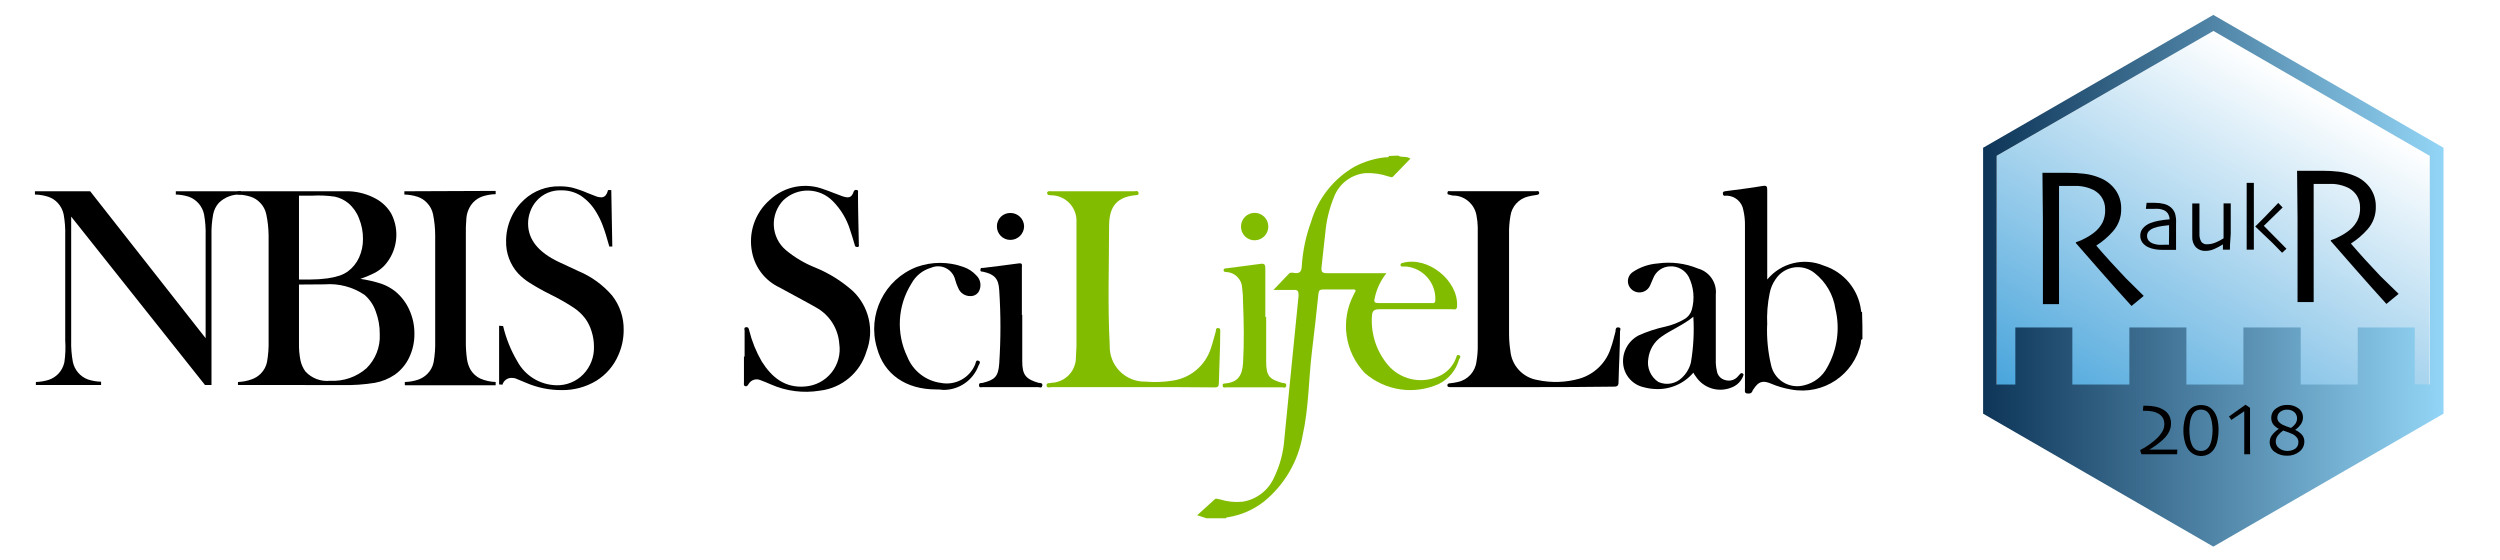
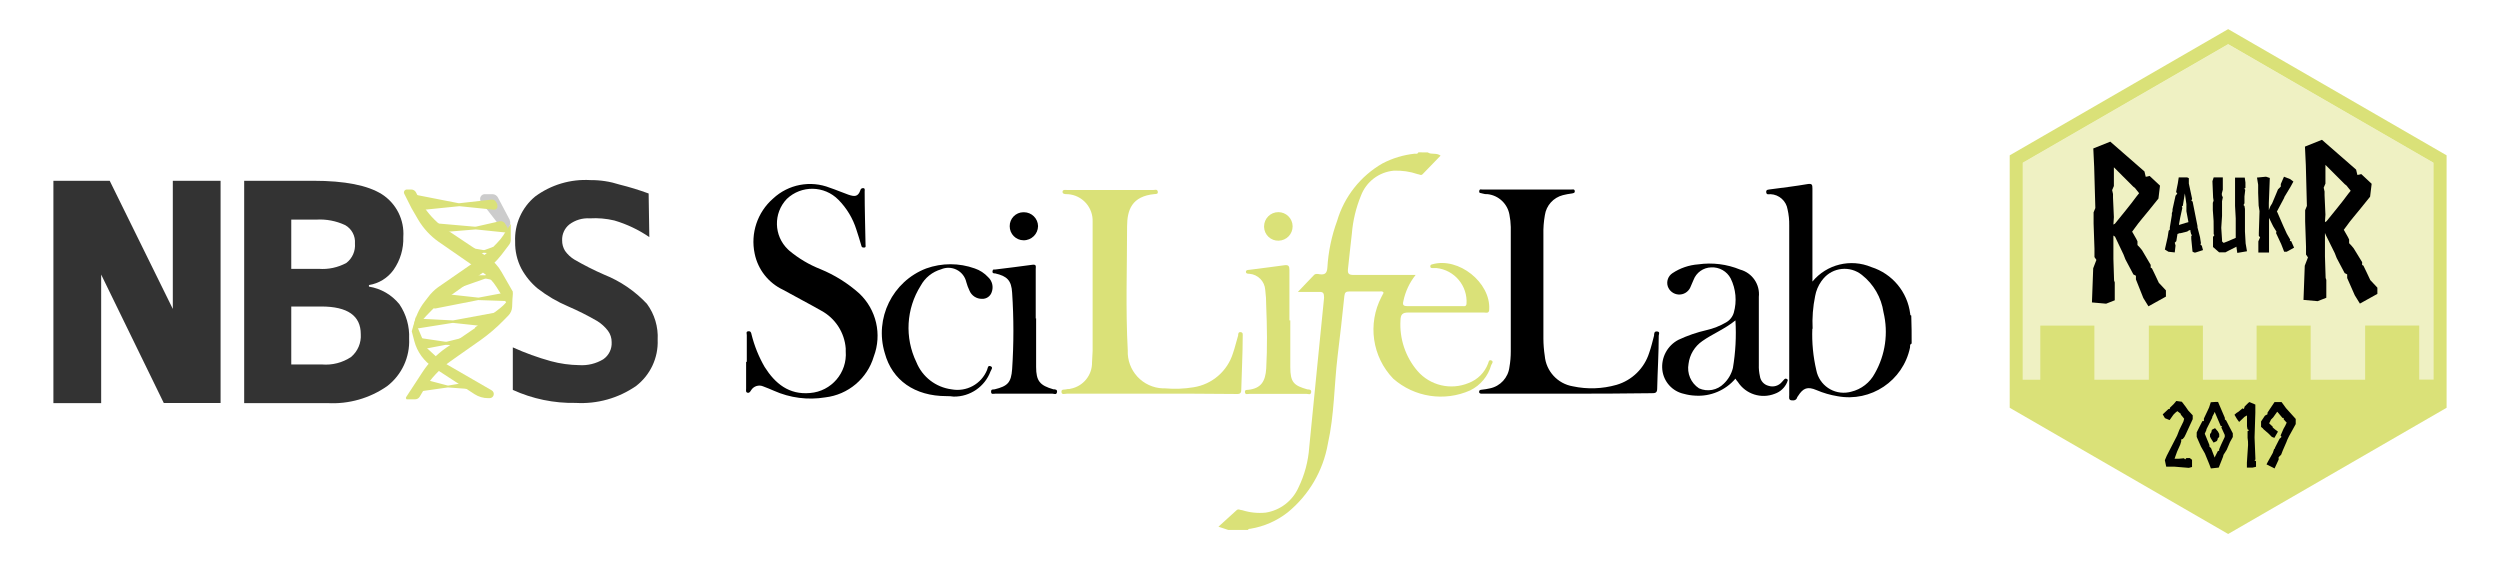
- <svg xmlns="http://www.w3.org/2000/svg" viewBox="0 0 268.33 60">
+ <svg xmlns="http://www.w3.org/2000/svg" viewBox="0 0 257.5 58.01">
  <defs>
-     <style>.cls-1{fill:#82bc00;}.cls-2{fill:url(#linear-gradient);}.cls-3{fill:url(#linear-gradient-2);}.cls-4{isolation:isolate;}</style>
-     <linearGradient id="linear-gradient" x1="22.7" y1="-681.36" x2="62.91" y2="-704.58" gradientTransform="matrix(0, -1, -1, 0, -455.42, 72.93)" gradientUnits="userSpaceOnUse">
-       <stop offset="0" stop-color="#41a1da" />
-       <stop offset="1" stop-color="#fff" />
-     </linearGradient>
-     <linearGradient id="linear-gradient-2" x1="212.85" y1="-1055.33" x2="262.27" y2="-1055.33" gradientTransform="matrix(1, 0, 0, -1, 0, -1025.2)" gradientUnits="userSpaceOnUse">
-       <stop offset="0" stop-color="#0d3558" />
-       <stop offset="1" stop-color="#93d5f6" />
-     </linearGradient>
+     <style>.cls-1{fill:#dae178;}.cls-2{fill:#eff1c3;}.cls-3{fill:#ccc;}.cls-4{fill:#333;}</style>
  </defs>
-   <g id="Layer_5" data-name="Layer 5">
-     <path class="cls-1" d="M150.06,16.7c.39.26.87,0,1.32.33l-1.85,1.91c-.17.18-.34,0-.5,0a6.78,6.78,0,0,0-2.47-.36,4,4,0,0,0-3.38,2.57,13.07,13.07,0,0,0-.94,3.93c-.15,1.18-.25,2.36-.39,3.54-.06.52,0,.71.62.7,1.86,0,3.73,0,5.6,0,.22,0,.43,0,.74,0A6.36,6.36,0,0,0,147.55,32c-.11.43,0,.53.43.53l5.66,0c.16,0,.36.07.41-.22a3.47,3.47,0,0,0-3.09-3.7h-.37c-.14,0-.26,0-.27-.16s.09-.2.22-.23c2.7-.76,6,1.88,5.85,4.64,0,.47-.33.33-.57.33-2.58,0-5.17,0-7.75,0-.64,0-.8.21-.82.79A7.36,7.36,0,0,0,149,39.21a4.63,4.63,0,0,0,5.27,1.24,3.42,3.42,0,0,0,2-2c.06-.15.07-.43.33-.33s.09.32,0,.47a4.15,4.15,0,0,1-2.17,2.62,7.43,7.43,0,0,1-7.93-1.16,7.29,7.29,0,0,1-1.21-8.42l.22-.42c-.1-.21-.26-.14-.39-.14-1,0-2.06,0-3.08,0-.36,0-.49.09-.53.46-.22,2.08-.44,4.16-.7,6.23-.36,3-.33,6-1,9a11.72,11.72,0,0,1-4.13,7.06,8.43,8.43,0,0,1-3.84,1.69c-.1,0-.21,0-.26.12H129.5l-1-.33,1.87-1.7c.18-.17.38,0,.58,0a6,6,0,0,0,2.42.25,4.45,4.45,0,0,0,3.37-2.58,11.22,11.22,0,0,0,1.11-4.14c.52-5.13,1-10.28,1.53-15.41,0-.5-.09-.63-.57-.6-.65,0-1.3,0-2.13,0,.63-.65,1.14-1.21,1.67-1.75.16-.16.39-.1.59-.07.54.07.74-.12.78-.69a16.83,16.83,0,0,1,1-4.8,10.14,10.14,0,0,1,4.68-5.93,9.26,9.26,0,0,1,3.32-1c.12,0,.3.06.37-.14Z" />
-     <path d="M199.9,36.39c-.21.07-.15.28-.17.42a6.43,6.43,0,0,1-7.46,5,9.32,9.32,0,0,1-2.17-.63c-.92-.39-1.37-.23-1.91.62,0,0-.06.06-.07.1-.09.33-.33.37-.62.33s-.21-.34-.21-.53q0-8.73,0-17.48a6.77,6.77,0,0,0-.17-1.65A1.86,1.86,0,0,0,185.36,21c-.16,0-.41.1-.44-.2s.23-.26.43-.3c1.28-.17,2.56-.32,3.83-.54.46-.07.5.06.5.46,0,3,0,5.94,0,8.92V30a5.24,5.24,0,0,1,6.07-1.49,5.79,5.79,0,0,1,4,4.81c0,.09,0,.16.11.18C199.9,34.51,199.9,35.45,199.9,36.39Zm-10.23-1.53a16.07,16.07,0,0,0,.41,4.27,2.87,2.87,0,0,0,3.58,2.22,3.74,3.74,0,0,0,2.45-1.9,8.63,8.63,0,0,0,.89-6.29,6,6,0,0,0-2.22-3.84,2.86,2.86,0,0,0-4.21.66,3.81,3.81,0,0,0-.63,1.51A13.43,13.43,0,0,0,189.68,34.87Z" />
-     <path d="M79.92,38.28V35.51c0-.14-.11-.36.15-.39s.3.15.34.34a12.92,12.92,0,0,0,1.35,3.34c1.08,1.71,2.51,2.88,4.68,2.68a4,4,0,0,0,3.64-4.59A4.84,4.84,0,0,0,87.59,33c-1.3-.74-2.62-1.42-3.93-2.15a5.28,5.28,0,0,1-2.93-3.73,5.9,5.9,0,0,1,1.9-5.67,5.57,5.57,0,0,1,5.85-1.11c.64.21,1.26.49,1.9.71s1,.23,1.24-.46a.26.26,0,0,1,.33-.2c.2,0,.14.23.14.36,0,1.82.06,3.64.09,5.46,0,.14.07.3-.17.3s-.23-.1-.28-.26c-.15-.53-.32-1.06-.49-1.58a7.58,7.58,0,0,0-1.85-3.08,3.79,3.79,0,0,0-5.32-.09,3.68,3.68,0,0,0,.26,5.33,11.69,11.69,0,0,0,3.2,1.9,14,14,0,0,1,4,2.5A6,6,0,0,1,93,37.72a5.93,5.93,0,0,1-5,4.21,9.27,9.27,0,0,1-5.28-.68c-.36-.15-.71-.31-1.08-.44a1,1,0,0,0-1.28.39c-.09.14-.17.3-.37.25s-.14-.27-.14-.42c0-.92,0-1.85,0-2.77Z" />
-     <path class="cls-1" d="M121.5,41.55h-8.31a2.57,2.57,0,0,1-.31,0c-.2,0-.53.15-.55-.18s.32-.21.5-.27.28,0,.43-.06a2.72,2.72,0,0,0,2.22-2.73c0-.38.06-.78.06-1.17l0-12.86c0-.15,0-.28,0-.43a2.74,2.74,0,0,0-2.67-2.89c-.18,0-.49,0-.48-.25s.32-.18.49-.18q4.43,0,8.86,0c.16,0,.41-.11.46.16s-.17.25-.33.26c-2.35.22-2.82,1.64-2.83,3.32,0,4.26-.16,8.53.07,12.79a3.75,3.75,0,0,0,3.83,3.9,11.79,11.79,0,0,0,2.94-.11,5.07,5.07,0,0,0,4.09-3.48c.21-.59.34-1.22.53-1.82,0-.14,0-.37.26-.34s.21.25.21.42c0,1.85-.11,3.69-.15,5.53,0,.46-.27.42-.57.42C127.27,41.54,124.38,41.55,121.5,41.55Z" />
-     <path d="M100.48,41.8c-3.25,0-5.59-1.62-6.35-4.44a7.13,7.13,0,0,1,4.27-8.71,7.41,7.41,0,0,1,5,0,3.31,3.31,0,0,1,1.38.9,1.42,1.42,0,0,1,.37,1.53,1,1,0,0,1-1,.7,1.37,1.37,0,0,1-1.3-.86,5.15,5.15,0,0,1-.32-.86,1.89,1.89,0,0,0-2.6-1.32,3.48,3.48,0,0,0-2.1,1.69,8.13,8.13,0,0,0-.44,7.88A4.53,4.53,0,0,0,101,41.1a3.29,3.29,0,0,0,3.67-2c.07-.16.06-.5.36-.38s.06.36,0,.52a4,4,0,0,1-3.8,2.61C101,41.81,100.73,41.8,100.48,41.8Z" />
-     <path class="cls-1" d="M135.9,34c0,1.6,0,3.2,0,4.8s.37,1.91,1.77,2.31c.16,0,.43,0,.38.3s-.3.16-.47.16q-3,0-5.91,0c-.15,0-.41.12-.44-.17s.21-.23.34-.25c1.33-.14,1.77-.89,1.85-2.19.12-2.15.09-4.31,0-6.45a12.23,12.23,0,0,0-.1-1.65,1.78,1.78,0,0,0-1.62-1.66c-.15,0-.37,0-.37-.2s.22-.2.37-.21c1.19-.16,2.4-.3,3.59-.47.43-.06.52.09.52.49,0,1.75,0,3.48,0,5.23C135.87,34,135.89,34,135.9,34Z" />
-     <path d="M109.72,33.79c0,1.66,0,3.32,0,5,0,1.46.39,1.91,1.78,2.31.16,0,.43,0,.37.3s-.3.15-.46.15q-3,0-5.91,0c-.16,0-.42.11-.42-.2s.22-.21.37-.25c1.34-.33,1.7-.69,1.8-2.08a59.89,59.89,0,0,0,0-7.86c-.07-1.28-.52-1.72-1.75-2-.14,0-.3,0-.27-.23s.15-.16.27-.17c1.28-.16,2.56-.31,3.84-.49.44-.06.34.2.34.43v5.11S109.71,33.79,109.72,33.79Z" />
-     <path d="M108.47,22.86a1.46,1.46,0,0,1,1.45,1.43,1.48,1.48,0,0,1-1.5,1.46A1.44,1.44,0,0,1,107,24.3,1.42,1.42,0,0,1,108.47,22.86Z" />
-     <path class="cls-1" d="M133.2,24.31a1.46,1.46,0,0,1,2.93,0,1.47,1.47,0,0,1-1.43,1.48A1.45,1.45,0,0,1,133.2,24.31Z" />
-     <path d="M164.52,41.55h-8.86c-.14,0-.3,0-.31-.18s.12-.22.27-.23a6.77,6.77,0,0,0,.85-.14,2.54,2.54,0,0,0,2-2.18,9.22,9.22,0,0,0,.14-1.65c0-4.26,0-8.53,0-12.79a7.4,7.4,0,0,0-.14-1.28A2.58,2.58,0,0,0,156.24,21c-.18,0-.37,0-.55-.07s-.36,0-.33-.25.21-.15.33-.16h9.17c.12,0,.31-.07.34.15s-.16.23-.32.26a7.7,7.7,0,0,0-.9.17,2.5,2.5,0,0,0-1.86,2.07,10.07,10.07,0,0,0-.15,2c0,3.57,0,7.14,0,10.71a12.14,12.14,0,0,0,.14,1.77,3.49,3.49,0,0,0,2.92,3.14,9.31,9.31,0,0,0,4.5-.15,5,5,0,0,0,3.37-3.31c.21-.58.34-1.18.5-1.77,0-.18,0-.46.32-.42s.17.28.16.43c0,1.82-.12,3.64-.16,5.46,0,.46-.23.47-.58.47C170.31,41.54,167.42,41.55,164.52,41.55Z" />
-     <path d="M181.75,40a5,5,0,0,1-4.15,1.75,5.17,5.17,0,0,1-1.14-.18,2.84,2.84,0,0,1-2.24-2.47A3.12,3.12,0,0,1,175.88,36a14.31,14.31,0,0,1,2.9-.95,7.1,7.1,0,0,0,2-.79,1.7,1.7,0,0,0,.8-1,4.94,4.94,0,0,0-.32-3.53,2.14,2.14,0,0,0-2-1.14,2,2,0,0,0-1.83,1.3c-.11.27-.23.53-.34.79a1.25,1.25,0,0,1-2.31-.14,1.19,1.19,0,0,1,.48-1.35,5.5,5.5,0,0,1,2.65-.91,8.28,8.28,0,0,1,4.33.54,2.62,2.62,0,0,1,1.92,2.81l0,7a4.56,4.56,0,0,0,.11,1.16,1.18,1.18,0,0,0,.89,1,1.28,1.28,0,0,0,1.39-.41l.16-.18c.1-.12.2-.22.36-.1s0,.22,0,.33a2.14,2.14,0,0,1-1.27,1.18A3.15,3.15,0,0,1,182,40.39,2.13,2.13,0,0,1,181.75,40Zm0-6c-1.12.91-2.35,1.38-3.41,2.13a3.34,3.34,0,0,0-1.42,2.34A2.48,2.48,0,0,0,178,41a2.28,2.28,0,0,0,2.55-.48,3.33,3.33,0,0,0,.94-1.62A21.59,21.59,0,0,0,181.75,34Z" />
-     <path d="M7.64,23.25V36.53a11.09,11.09,0,0,0,.18,2.32,2.57,2.57,0,0,0,1.62,1.88,5,5,0,0,0,1.41.24v.35h-7V41a5,5,0,0,0,1.41-.24,2.56,2.56,0,0,0,1-.64,2.59,2.59,0,0,0,.65-1.24A11.12,11.12,0,0,0,7,36.53V25.26A11,11,0,0,0,6.83,23a2.59,2.59,0,0,0-.65-1.24,2.44,2.44,0,0,0-1-.64,5,5,0,0,0-1.43-.24v-.35H9.68L22.07,36.3v-11A11.11,11.11,0,0,0,21.9,23a2.57,2.57,0,0,0-1.62-1.88,5,5,0,0,0-1.41-.24v-.35h7v.35a3.16,3.16,0,0,0-2.38.89A2.58,2.58,0,0,0,22.88,23a11,11,0,0,0-.18,2.3V41.32H22Z" />
-     <path d="M25.54,41.32V41A4.81,4.81,0,0,0,27,40.72a2.59,2.59,0,0,0,1-.63,2.47,2.47,0,0,0,.66-1.24,11.59,11.59,0,0,0,.17-2.32V25.28A11.6,11.6,0,0,0,28.58,23a2.47,2.47,0,0,0-.66-1.24,2.43,2.43,0,0,0-1-.64,5,5,0,0,0-1.42-.24v-.35h10q1.53,0,2,0a6.56,6.56,0,0,1,2.88.82A4.25,4.25,0,0,1,42,22.94a4.93,4.93,0,0,1-.69,5.51,4.08,4.08,0,0,1-1,.79,11.54,11.54,0,0,1-1.63.69,13.82,13.82,0,0,1,2.27.53,5.15,5.15,0,0,1,1.47.81,5.41,5.41,0,0,1,1.52,2,6.07,6.07,0,0,1,.54,2.56,5.76,5.76,0,0,1-.56,2.54,4.77,4.77,0,0,1-1.55,1.85,5.6,5.6,0,0,1-2.14.87,19.27,19.27,0,0,1-3.5.24ZM32.09,21V30h1.24a13.82,13.82,0,0,0,1.8-.12,7.84,7.84,0,0,0,1.3-.29,3.54,3.54,0,0,0,.91-.46,3.82,3.82,0,0,0,1.2-1.49,4.73,4.73,0,0,0,.42-2,5.69,5.69,0,0,0-.43-2.21,4,4,0,0,0-1.15-1.63,3.48,3.48,0,0,0-1.43-.69A11.85,11.85,0,0,0,33.51,21Zm0,9.54v6.29a8.59,8.59,0,0,0,.16,1.85,3.11,3.11,0,0,0,.53,1.19,3.15,3.15,0,0,0,2.67,1,5.44,5.44,0,0,0,3.88-1.34,4.79,4.79,0,0,0,1.43-3.66,6.74,6.74,0,0,0-.44-2.47,4.13,4.13,0,0,0-1.19-1.75,6.72,6.72,0,0,0-4.3-1.13Z" />
-     <path d="M53.2,20.49v.35a5,5,0,0,0-1.41.24,2.56,2.56,0,0,0-1,.64,2.87,2.87,0,0,0-.73,1.69A16.74,16.74,0,0,0,50,25.28V36.53a12.77,12.77,0,0,0,.12,2,3.24,3.24,0,0,0,.4,1.18,2.47,2.47,0,0,0,1,.91A4.54,4.54,0,0,0,53.2,41v.35H43.45V41a4.81,4.81,0,0,0,1.43-.25,2.59,2.59,0,0,0,1-.63,2.47,2.47,0,0,0,.66-1.24,11.59,11.59,0,0,0,.17-2.32V25.28A11.6,11.6,0,0,0,46.48,23a2.47,2.47,0,0,0-.66-1.24,2.43,2.43,0,0,0-1-.64,5,5,0,0,0-1.42-.24v-.35Z" />
-     <path d="M53.57,41.26l0-6.3L54,35a13.67,13.67,0,0,0,1.53,3.79,4.89,4.89,0,0,0,4.18,2.56,3.88,3.88,0,0,0,2.9-1.18,4.09,4.09,0,0,0,1.14-3,5.32,5.32,0,0,0-.25-1.59,4.66,4.66,0,0,0-.68-1.39A5.18,5.18,0,0,0,61.54,33a23.4,23.4,0,0,0-2.45-1.39,24.29,24.29,0,0,1-2.22-1.24,6.44,6.44,0,0,1-1.24-1,5,5,0,0,1-1.31-3.5,6.06,6.06,0,0,1,.51-2.44,5.88,5.88,0,0,1,1.43-2A5.45,5.45,0,0,1,60.09,20a5.75,5.75,0,0,1,1.33.14,11.36,11.36,0,0,1,1.63.57q.76.31,1,.39a1.69,1.69,0,0,0,.49.08q.53,0,.72-.78h.35l.11,6.06H65.4Q65,25,64.69,24.2A8.31,8.31,0,0,0,64,22.78,5.49,5.49,0,0,0,62.33,21a3.78,3.78,0,0,0-2.07-.57,3.36,3.36,0,0,0-2.7,1.16,3.55,3.55,0,0,0-.65,1.12A3.69,3.69,0,0,0,56.68,24q0,2.55,3.28,4.11l2.15,1a9.68,9.68,0,0,1,3.58,2.6,5.81,5.81,0,0,1,1.25,3.7,6.57,6.57,0,0,1-.56,2.68A6,6,0,0,1,64,40.87a7,7,0,0,1-3.74,1,9.51,9.51,0,0,1-3.79-.78q-.95-.41-1.13-.47a1.3,1.3,0,0,0-.41-.06,1,1,0,0,0-1,.73Z" />
-   </g>
-   <g id="Layer_6" data-name="Layer 6">
+   <g id="Layer_1" data-name="Layer 1">
+     <g id="Layer_5" data-name="Layer 5">
+       <path class="cls-1" d="M147.06,15.7c.39.26.87,0,1.32.33l-1.85,1.91c-.17.18-.34,0-.5,0a6.78,6.78,0,0,0-2.47-.36,4,4,0,0,0-3.38,2.57,13.07,13.07,0,0,0-.94,3.93c-.15,1.18-.25,2.36-.39,3.54-.06.52,0,.71.62.7h6.34A6.36,6.36,0,0,0,144.55,31c-.11.43,0,.53.43.53h5.66c.16,0,.36.07.41-.22a3.47,3.47,0,0,0-3.09-3.7h-.37c-.14,0-.26,0-.27-.16s.09-.2.22-.23c2.7-.76,6,1.88,5.85,4.64,0,.47-.33.33-.57.33h-7.75c-.64,0-.8.21-.82.79A7.36,7.36,0,0,0,146,38.21a4.63,4.63,0,0,0,5.27,1.24,3.42,3.42,0,0,0,2-2c.06-.15.07-.43.33-.33s.09.32,0,.47a4.15,4.15,0,0,1-2.17,2.62A7.43,7.43,0,0,1,143.5,39a7.29,7.29,0,0,1-1.21-8.42l.22-.42c-.1-.21-.26-.14-.39-.14H139c-.36,0-.49.09-.53.46-.22,2.08-.44,4.16-.7,6.23-.36,3-.33,6-1,9a11.72,11.72,0,0,1-4.13,7.06,8.43,8.43,0,0,1-3.84,1.69c-.1,0-.21,0-.26.12H126.5l-1-.33,1.87-1.7c.18-.17.38,0,.58,0a6,6,0,0,0,2.42.25,4.45,4.45,0,0,0,3.37-2.58,11.22,11.22,0,0,0,1.11-4.14c.52-5.13,1-10.28,1.53-15.41,0-.5-.09-.63-.57-.6h-2.13c.63-.65,1.14-1.21,1.67-1.75.16-.16.39-.1.59-.07.54.07.74-.12.78-.69a16.83,16.83,0,0,1,1-4.8,10.14,10.14,0,0,1,4.68-5.93,9.26,9.26,0,0,1,3.32-1c.12,0,.3.06.37-.14Z" />
+       <path d="M196.9,35.39c-.21.07-.15.28-.17.42a6.43,6.43,0,0,1-7.46,5,9.32,9.32,0,0,1-2.17-.63c-.92-.39-1.37-.23-1.91.62a.32.32,0,0,0-.07.1c-.09.33-.33.37-.62.33s-.21-.34-.21-.53V23.22a6.77,6.77,0,0,0-.17-1.65A1.86,1.86,0,0,0,182.36,20c-.16,0-.41.1-.44-.2s.23-.26.43-.3c1.28-.17,2.56-.32,3.83-.54.46-.07.5.06.5.46V29a5.24,5.24,0,0,1,6.07-1.49,5.79,5.79,0,0,1,4,4.81c0,.09,0,.16.11.18C196.9,33.51,196.9,34.45,196.9,35.39Zm-10.23-1.53a16.07,16.07,0,0,0,.41,4.27,2.87,2.87,0,0,0,3.36,2.27l.22-.05a3.74,3.74,0,0,0,2.45-1.9,8.63,8.63,0,0,0,.89-6.29,6,6,0,0,0-2.22-3.84,2.86,2.86,0,0,0-4,.41l-.19.25a3.81,3.81,0,0,0-.63,1.51,13.43,13.43,0,0,0-.26,3.38Z" />
+       <path d="M76.92,37.28V34.51c0-.14-.11-.36.15-.39s.3.15.34.34a12.92,12.92,0,0,0,1.35,3.34c1.08,1.71,2.51,2.88,4.68,2.68a4,4,0,0,0,3.67-4.3q0-.14,0-.29A4.84,4.84,0,0,0,84.59,32c-1.3-.74-2.62-1.42-3.93-2.15a5.28,5.28,0,0,1-2.93-3.73,5.9,5.9,0,0,1,1.9-5.67,5.57,5.57,0,0,1,5.85-1.11c.64.21,1.26.49,1.9.71s1,.23,1.24-.46a.26.26,0,0,1,.3-.21h0c.2,0,.14.23.14.36,0,1.82.06,3.64.09,5.46,0,.14.07.3-.17.3s-.23-.1-.28-.26c-.15-.53-.32-1.06-.49-1.58a7.58,7.58,0,0,0-1.85-3.08,3.79,3.79,0,0,0-5.32-.09,3.68,3.68,0,0,0,.12,5.2l.14.13a11.69,11.69,0,0,0,3.2,1.9,14,14,0,0,1,4,2.5A6,6,0,0,1,90,36.72a5.93,5.93,0,0,1-5,4.21,9.27,9.27,0,0,1-5.28-.68c-.36-.15-.71-.31-1.08-.44a1,1,0,0,0-1.28.39c-.09.14-.17.3-.37.25s-.14-.27-.14-.42V37.26Z" />
+       <path class="cls-1" d="M118.5,40.55h-8.62c-.2,0-.53.15-.55-.18s.32-.21.5-.27.28,0,.43-.06a2.72,2.72,0,0,0,2.22-2.73c0-.38.06-.78.06-1.17V22.85A2.74,2.74,0,0,0,110,20h-.08c-.18,0-.49,0-.48-.25s.32-.18.49-.18h8.86c.16,0,.41-.11.46.16s-.17.25-.33.26c-2.35.22-2.82,1.64-2.83,3.32,0,4.26-.16,8.53.07,12.79a3.75,3.75,0,0,0,3.6,3.9h.23a11.79,11.79,0,0,0,2.94-.11A5.07,5.07,0,0,0,127,36.37c.21-.59.34-1.22.53-1.82,0-.14,0-.37.26-.34s.21.25.21.42c0,1.85-.11,3.69-.15,5.53,0,.46-.27.42-.57.42C124.27,40.54,121.38,40.55,118.5,40.55Z" />
+       <path d="M97.48,40.8c-3.25,0-5.59-1.62-6.35-4.44a7.13,7.13,0,0,1,4.27-8.71,7.41,7.41,0,0,1,5,0,3.31,3.31,0,0,1,1.38.9,1.42,1.42,0,0,1,.37,1.53,1,1,0,0,1-1,.7,1.37,1.37,0,0,1-1.3-.86,5.15,5.15,0,0,1-.32-.86,1.89,1.89,0,0,0-2.6-1.32,3.48,3.48,0,0,0-2.1,1.69,8.13,8.13,0,0,0-.44,7.88A4.53,4.53,0,0,0,98,40.1a3.29,3.29,0,0,0,3.67-2c.07-.16.06-.5.36-.38s.06.36,0,.52a4,4,0,0,1-3.8,2.61A4.57,4.57,0,0,0,97.48,40.8Z" />
+       <path class="cls-1" d="M132.9,33v4.8c0,1.6.37,1.91,1.77,2.31.16,0,.43,0,.38.3s-.3.16-.47.16h-5.91c-.15,0-.41.12-.44-.17s.21-.23.34-.25c1.33-.14,1.77-.89,1.85-2.19.12-2.15.09-4.31,0-6.45a12.23,12.23,0,0,0-.1-1.65,1.78,1.78,0,0,0-1.62-1.66c-.15,0-.37,0-.37-.2s.22-.2.37-.21c1.19-.16,2.4-.3,3.59-.47.43-.06.52.09.52.49V33C132.87,33,132.89,33,132.9,33Z" />
+       <path d="M106.72,32.79v5c0,1.46.39,1.91,1.78,2.31.16,0,.43,0,.37.3s-.3.15-.46.15H102.5c-.16,0-.42.11-.42-.2s.22-.21.37-.25c1.34-.33,1.7-.69,1.8-2.08a59.89,59.89,0,0,0,0-7.86c-.07-1.28-.52-1.72-1.75-2-.14,0-.3,0-.27-.23s.15-.16.27-.17c1.28-.16,2.56-.31,3.84-.49.44-.06.34.2.34.43v5.11Z" />
+       <path d="M105.47,21.86a1.46,1.46,0,0,1,1.45,1.43,1.48,1.48,0,0,1-1.5,1.46h0A1.44,1.44,0,0,1,104,23.3a1.42,1.42,0,0,1,1.4-1.44Z" />
+       <path class="cls-1" d="M130.2,23.31a1.47,1.47,0,1,1,1.5,1.48,1.45,1.45,0,0,1-1.5-1.4S130.2,23.34,130.2,23.31Z" />
+       <path d="M161.52,40.55h-8.86c-.14,0-.3,0-.31-.18s.12-.22.27-.23a6.77,6.77,0,0,0,.85-.14,2.54,2.54,0,0,0,2-2.18,9.22,9.22,0,0,0,.14-1.65V23.38a7.4,7.4,0,0,0-.14-1.28,2.58,2.58,0,0,0-2.23-2.1,1.49,1.49,0,0,1-.55-.07c-.18-.07-.36,0-.33-.25s.21-.15.33-.16h9.17c.12,0,.31-.07.34.15s-.16.23-.32.26a7.7,7.7,0,0,0-.9.17,2.5,2.5,0,0,0-1.86,2.07,10.07,10.07,0,0,0-.15,2V34.88a12.14,12.14,0,0,0,.14,1.77A3.49,3.49,0,0,0,162,39.79a9.31,9.31,0,0,0,4.5-.15,5,5,0,0,0,3.37-3.31c.21-.58.34-1.18.5-1.77,0-.18,0-.46.32-.42s.17.28.16.43c0,1.82-.12,3.64-.16,5.46,0,.46-.23.47-.58.47C167.31,40.54,164.42,40.55,161.52,40.55Z" />
+       <path d="M178.75,39a5,5,0,0,1-4.15,1.75,5.17,5.17,0,0,1-1.14-.18,2.84,2.84,0,0,1-2.24-2.47,3.12,3.12,0,0,1,1.66-3.1,14.31,14.31,0,0,1,2.9-1,7.1,7.1,0,0,0,2-.79,1.7,1.7,0,0,0,.8-1,4.94,4.94,0,0,0-.32-3.53,2.14,2.14,0,0,0-2-1.14,2,2,0,0,0-1.83,1.3c-.11.27-.23.53-.34.79a1.25,1.25,0,0,1-2.31-.14,1.19,1.19,0,0,1,.48-1.35,5.5,5.5,0,0,1,2.65-.91,8.28,8.28,0,0,1,4.33.54,2.62,2.62,0,0,1,1.92,2.81v7a4.56,4.56,0,0,0,.11,1.16,1.18,1.18,0,0,0,.89,1,1.28,1.28,0,0,0,1.39-.41l.16-.18c.1-.12.2-.22.36-.1s0,.22,0,.33a2.14,2.14,0,0,1-1.27,1.18,3.15,3.15,0,0,1-3.8-1.22A2.13,2.13,0,0,1,178.75,39Zm0-6c-1.12.91-2.35,1.38-3.41,2.13a3.34,3.34,0,0,0-1.42,2.34A2.48,2.48,0,0,0,175,40a2.28,2.28,0,0,0,2.55-.48,3.33,3.33,0,0,0,.94-1.62A21.59,21.59,0,0,0,178.75,33Z" />
+     </g>
    <g id="FrontBG">
-       <polygon class="cls-2" points="214.34 16.72 214.34 43.52 237.56 56.93 260.76 43.52 260.76 16.72 237.56 3.33 214.34 16.72" />
+       <polygon class="cls-2" points="208.36 16.76 208.36 41.16 229.5 53.37 250.63 41.16 250.63 16.76 229.5 4.56 208.36 16.76" />
    </g>
    <g id="frame">
-       <path class="cls-3" d="M237.56,1.6,212.85,15.86V44.4l24.71,14.27L262.27,44.4V15.86Zm23.21,39.66h-1.59V35.15h-6.12v6.12h-6.12V35.15h-6.15v6.12h-6.12V35.15h-6.12v6.12h-6.12V35.15h-6.12v6.12h-2V16.72L237.57,3.32l23.22,13.41V41.26Z" />
+       <path class="cls-1" d="M229.5,3,207,16V42l22.5,13L252,42V16ZM250.63,39.1h-1.45V33.53h-5.57v5.58H238V33.54h-5.57v5.57H226.9V33.54h-5.57v5.57h-5.61V33.54h-5.57v5.57h-1.8V16.76L229.5,4.55l21.14,12.21V39.1Z" />
    </g>
    <g id="auk">
-       <g class="cls-4">
-         <path d="M233.56,24q0,1.21,0,2c0,.51,0,.78,0,.82l-.46,0c-.27,0-.62,0-1,0a4.56,4.56,0,0,1-.81-.07,2.83,2.83,0,0,1-.7-.21,1.67,1.67,0,0,1-.63-.49,1.2,1.2,0,0,1-.24-.75,1.21,1.21,0,0,1,.29-.81,2,2,0,0,1,.8-.55,4.64,4.64,0,0,1,.85-.24,10.6,10.6,0,0,1,1.21-.16,1.3,1.3,0,0,0-.19-.63,1,1,0,0,0-.47-.37,2,2,0,0,0-.48-.12,4.4,4.4,0,0,0-.62,0h-.37l-.42,0,.08-.65.29,0h.59a4,4,0,0,1,1,.12,1.78,1.78,0,0,1,.75.39,1.6,1.6,0,0,1,.42.63A3.19,3.19,0,0,1,233.56,24Zm-.75,1.18v-.42c0-.17,0-.37,0-.59l-.75.09a4.1,4.1,0,0,0-.91.22,1.41,1.41,0,0,0-.49.31.68.68,0,0,0-.21.51.78.78,0,0,0,.18.54,1.13,1.13,0,0,0,.49.31,2.6,2.6,0,0,0,.53.12,4.93,4.93,0,0,0,.61,0h.54s0-.13,0-.32S232.81,25.52,232.81,25.19Z" />
-         <path d="M239.34,26.8h-.75v-.57h0a6.72,6.72,0,0,1-.85.46,2.38,2.38,0,0,1-1,.24,1.39,1.39,0,0,1-1.06-.4,1.57,1.57,0,0,1-.38-1.13c0-.26,0-.57,0-.93s0-.62,0-.79,0-.66,0-1.1,0-.68,0-.74h.77s0,.28,0,.71,0,.77,0,1,0,.51,0,.84,0,.58,0,.71a1.54,1.54,0,0,0,.2.85.7.7,0,0,0,.62.27,2.36,2.36,0,0,0,1-.23,4.79,4.79,0,0,0,.77-.41s0-.22,0-.54,0-.72,0-1.2,0-.75,0-1.23,0-.74,0-.78h.77c0,.06,0,.24,0,.55s0,.84,0,1.59c0,.42,0,.79,0,1.11S239.34,26,239.34,26.8Z" />
-         <path d="M241.91,26.8h-.77q0-.09,0-1.32t0-2.53c0-.37,0-.83,0-1.39s0-1.21,0-1.93h.77q0,.87,0,2t0,1.36q0,.5,0,2.11T241.91,26.8Zm3.5-.1-.47.43Q243.87,26,243,25.21l-.94-.9h0l1-1,1.47-1.53.47.49-1.22,1.19-.8.78h0Z" />
-       </g>
-       <g class="cls-4">
-         <path d="M233.67,48.76h-3.82l-.15-.45a6.48,6.48,0,0,0,.92-.55,7.74,7.74,0,0,0,.84-.67,3.61,3.61,0,0,0,.65-.81,1.55,1.55,0,0,0,.19-.75,1.29,1.29,0,0,0-.16-.68,1.3,1.3,0,0,0-.43-.43,1.94,1.94,0,0,0-.65-.25,4,4,0,0,0-.82-.08H230l.05-.54h.35a4.41,4.41,0,0,1,1,.11,2.73,2.73,0,0,1,.79.31,1.67,1.67,0,0,1,.63.63,1.83,1.83,0,0,1,.2.88,1.91,1.91,0,0,1-.22.88,2.92,2.92,0,0,1-.63.81,7.87,7.87,0,0,1-.8.65c-.26.18-.49.33-.68.44v0l.55,0h2.46Z" />
-         <path d="M238.12,46.19a5.28,5.28,0,0,1-.13,1.15,2.33,2.33,0,0,1-.4.93,1.76,1.76,0,0,1-.57.49,1.7,1.7,0,0,1-2.13-.49,2.46,2.46,0,0,1-.38-.83,4.51,4.51,0,0,1-.16-1.24,4.83,4.83,0,0,1,.15-1.2,2.44,2.44,0,0,1,.39-.89,1.65,1.65,0,0,1,.57-.48,2,2,0,0,1,1.55,0,1.68,1.68,0,0,1,.58.49A2.34,2.34,0,0,1,238,45,4.89,4.89,0,0,1,238.12,46.19Zm-.64,0a5,5,0,0,0-.08-.9,2.78,2.78,0,0,0-.22-.72,1.16,1.16,0,0,0-.37-.45,1.13,1.13,0,0,0-1.16,0,1.17,1.17,0,0,0-.37.45,2.49,2.49,0,0,0-.23.8,6.19,6.19,0,0,0-.06.81,6.12,6.12,0,0,0,.06.8,2.67,2.67,0,0,0,.23.81,1.15,1.15,0,0,0,.37.45,1,1,0,0,0,.58.16,1,1,0,0,0,.57-.16,1.09,1.09,0,0,0,.38-.45,2.63,2.63,0,0,0,.23-.79A5.88,5.88,0,0,0,237.48,46.2Z" />
-         <path d="M241.51,48.76h-.63s0-.28,0-.7,0-1,0-1.79v-.84q0-.75,0-1.29h0l-.52.35-.87.58-.25-.37,1.1-.78.67-.48.49.33q0,.59,0,1.37c0,.52,0,.83,0,.93q0,.42,0,1.52C241.51,48.34,241.51,48.73,241.51,48.76Z" />
-         <path d="M247.33,47.39a1.34,1.34,0,0,1-.54,1.09,2,2,0,0,1-1.31.43,2.16,2.16,0,0,1-1.33-.4,1.28,1.28,0,0,1-.54-1.08,1.22,1.22,0,0,1,.23-.7,2.93,2.93,0,0,1,.75-.7h0a1.74,1.74,0,0,1-.62-.51,1.16,1.16,0,0,1-.19-.67,1.2,1.2,0,0,1,.5-1,1.88,1.88,0,0,1,1.19-.39,1.93,1.93,0,0,1,1.24.38,1.18,1.18,0,0,1,.47,1,1.25,1.25,0,0,1-.21.67,2.4,2.4,0,0,1-.63.63h0a2.13,2.13,0,0,1,.74.53A1.12,1.12,0,0,1,247.33,47.39Zm-.64.06a.78.78,0,0,0-.15-.47,1.35,1.35,0,0,0-.46-.38l-.45-.19-.57-.2a2.82,2.82,0,0,0-.54.49,1.05,1.05,0,0,0-.26.71.85.85,0,0,0,.38.71,1.37,1.37,0,0,0,.83.28,1.5,1.5,0,0,0,.88-.24A.82.82,0,0,0,246.69,47.45Zm-.14-2.52a.9.9,0,0,0-.29-.69,1.11,1.11,0,0,0-.78-.27,1.18,1.18,0,0,0-.75.24.77.77,0,0,0-.3.64.64.64,0,0,0,.16.43,1.37,1.37,0,0,0,.39.3l.39.17.52.18a1.85,1.85,0,0,0,.53-.52A1,1,0,0,0,246.55,44.93Z" />
-       </g>
+       <path d="M225.63,23.71l-.14,0h0l-.21.14-.7.17-.09,0-.21.08-.12.74L224,25l.08.29L224,26l-.65-.07-.37-.23.29-1.28.1-.65.12-.12v-.21l.21-1.28,0-.2.07-.22v-.18l.31-1.4.18-.22-.12-.16.08-.42.09-.44.1-.65.86,0,.18.08v.37l0,.08,0,.1.34,1.59-.08.18.13.09.5,2.52v.14l.26,1,.1.65-.07.08.16.17.12.44-.77.25h-.13l-.18-.09-.13-1.32,0-.29.08-.1-.09-.07-.08-.34Zm-1.07-1.29h0l-.12.67v.08l.68-.21.29-.08-.21-1.12,0-.55,0-.18-.16-1.11-.21,1.28-.1.05.05.17Z" />
+       <path d="M228,22.76l-.08-1.13v-.74l.08-.22-.05-.33-.07-1.68.13-.39.94,0v.93l0,.34-.1.38v.18l.1.23-.08.39v.74l0,.78-.08,1.23.08,1.23v.16L229,25h.08l.34-.13.86-.37,0-.68,0-1.33-.07-1.28v-.86l0-1.32,0-.74h1l.07.51,0,.56-.12.07.1.12-.08.68,0,.57v.14l-.1.18.1.1.05.3,0,2.32.07,1.23.14.81-1,.17-.08-.56,0-.08-.8.4-.34.18h-.65l-.63-.55V24.9l0-.5.14-.18-.07-.1Z" />
+       <path d="M233.4,18.2l.39.13-.1,2.58,0,.5v.31l0-.08.16-.4.18-.29.42-1,.18-.44.29-.29,0-.26.33-.76.64.25.33.25-.3.55-.64,1.06,0,.05,0,0-.76,1.43.05.08.61,1.41.37.81.35.6-.05.14.14,0,.3.68-.76.42h-.26l-.3-.77L234.43,24l.05-.13-.35-.57v0l-.42-.86v1.71l0,.5v.63l0,.2v.53l-.55,0h-.55V24.86h0v0l.18-.42-.13-.14,0-.17V24l.07-2.26-.09-.56-.05-1.32,0-.83-.12-.74Z" />
+       <path d="M224.57,45.78l-.33.74-.17.47-.09.26.44,0,.53-.05.12.12.13-.14.35,0,.23.18,0,.74-.33.09L224,48.07l-.59,0h-.29l-.14-.67.2-.47,1.06-2.06.23-.59.42-.86.08-.29-.35-.43v-.08l-.35-.27-.16.12-.21.2-.1.13-.33.47-.48-.2-.23-.39.59-.55h.14v-.12l.38-.37.29-.34.57.08.39.51.26.38.47.51v.39l-.72,1.57L225,45l-.17.21-.2.08.05.12Z" />
+       <path d="M228.2,41.4h.26l.7,1.64v.16l.13.1.38.74h0l.31.59,0,.38-.29.52-.34.8-.33.52-.05.2-.44,1.11-.81.09-.1-.27-.08-.21-.44-1.07h0L226.7,46l-.44-1,0-.46.26-.53.33-.64H227v-.26l.42-.89.12-.26.17-.53Zm-.09,5.73.07-.16.27-.53h.12l0-.16.2-.47h0l.38-.81,0-.12,0-.08-.35-.77.08-.14h-.14l-.63-1.47-.05.14-.2.38v.08l-.6,1.2v.07l-.17.38.48,1.17V46l.17.16Zm-.29-2.86.33-.17.3.35.13.25V45l-.16.17,0,.08-.08.17-.34.17-.27-.42-.1-.2v-.25l.14-.2Z" />
+       <path d="M231.44,43.9V42.79l-.25.14-.56.53-.22-.3-.26-.44.2-.18.21-.13.42-.35.14.07.08-.26.37-.37.12-.09.61.26,0,.83-.08,2.56.09,2.27-.1.08.16.1v.2l0,.37-.34.08h-.6v-.51l.12-1.81c0-.26,0-.48-.05-.74v-.3l0-.39.16-.1-.17-.1Z" />
+       <path d="M234.26,45.1,234,45l-.38-.38-.46-.39-.1-.12-.17-.14,0-.56.4-.6.26-.14v-.16l.22-.34.51-.76H235l.46.63,1,1.11v.53l-.42.76-.26.47-.18.37-.1.26-.37.85-.17.44-.26.26,0,.25-.42.91-.83-.42.14-.27.51-.91.13-.39.1-.09V46.1l.46-.9L235,45l-.1-.14.3-.69.17-.3.16-.34-.08-.08-.23-.26,0-.14h-.12l-.47-.56-.08-.08-.42.59-.22.22-.1.22-.09.16.37.35v.08l.25.21.29.22Z" />
    </g>
    <g id="Ren">
-       <g class="cls-4">
-         <path d="M230.09,31.76l-1.31,1.08q-.23-.24-1.64-1.82t-4.33-4.93V26a5.35,5.35,0,0,0,1.06-.46,5.5,5.5,0,0,0,1.11-.76,3.43,3.43,0,0,0,.68-.88,2.91,2.91,0,0,0,.29-1.41,2.3,2.3,0,0,0-.42-1.39,2.44,2.44,0,0,0-1.17-.86,4.45,4.45,0,0,0-1.28-.28q-.67,0-1.24,0H221q0,2,0,3.52t0,2.15q0,1.44,0,3.91t0,3.1h-1.73q0-.63,0-2.44t0-4.51V23.71q0-1.42-.05-5.16l1,0,1.74,0a14.74,14.74,0,0,1,1.77.1,6.23,6.23,0,0,1,1.68.45,3.78,3.78,0,0,1,1.65,1.29,3.37,3.37,0,0,1,.61,2,3.51,3.51,0,0,1-.92,2.48,8,8,0,0,1-1.73,1.47v.05q1.44,1.68,3.15,3.47Z" />
-       </g>
-       <g class="cls-4">
-         <path d="M257.45,31.54l-1.31,1.08q-.23-.24-1.64-1.82t-4.33-4.93v-.09a5.35,5.35,0,0,0,1.06-.46,5.5,5.5,0,0,0,1.11-.76,3.43,3.43,0,0,0,.68-.88,2.91,2.91,0,0,0,.29-1.41,2.3,2.3,0,0,0-.42-1.39,2.44,2.44,0,0,0-1.17-.86,4.45,4.45,0,0,0-1.28-.28q-.67,0-1.24,0h-.87q0,2,0,3.52t0,2.15q0,1.44,0,3.91t0,3.1h-1.73q0-.63,0-2.44t0-4.51V23.49q0-1.42-.05-5.16l1,0,1.74,0a14.74,14.74,0,0,1,1.77.1,6.23,6.23,0,0,1,1.68.45,3.78,3.78,0,0,1,1.65,1.29,3.37,3.37,0,0,1,.61,2,3.51,3.51,0,0,1-.92,2.48,8,8,0,0,1-1.73,1.47v.05q1.44,1.68,3.15,3.47Z" />
-       </g>
+       <path d="M217.68,24.26l0,2.41.07,2.22.07.2,0,1.84-.89.35-1.46-.13.13-3.52.33-.86-.2-.29v-.86l-.09-2.6,0-1.15.18-.44-.12-4.24-.09-1.9,1.75-.7,3.52,3.07.13.55a2.26,2.26,0,0,0,.4-.09l1.07,1-.16,1.33-1,1.24-.7.85-.38.47-.63.85c.16.31.42.69.55,1v.38a4.59,4.59,0,0,1,.47.53l.89,1.51v.29l.13.07.31.64v0l.4.85.73.78,0,.64-1.8,1-.53-.86L220,28.78l0-.38-.26-.13-.82-1.55-.2-.51-.87-1.83Zm0-1.13.16-.09,1.11-1.37c.31-.38.85-1.07,1.13-1.46l.25-.31-.44-.55-.16-.12-2-2,0,1.71v.22l-.18.42.09.4,0,.13,0,.25.09,2Z" />
+       <path d="M239.47,24l0,2.41.07,2.22.07.2,0,1.84-.89.35-1.46-.13.13-3.52.33-.86-.2-.29V25.4l-.09-2.6,0-1.15.18-.44L237.5,17l-.09-1.9,1.75-.7,3.52,3.07.13.55a2.26,2.26,0,0,0,.4-.09l1.07,1-.16,1.33-1,1.24-.7.85-.38.47-.63.85c.16.31.42.69.55,1v.38a4.59,4.59,0,0,1,.47.53L243.3,27v.29l.13.07.31.64v0l.4.85.73.78,0,.64-1.8,1-.53-.86-.78-1.77,0-.38-.26-.13-.82-1.55-.2-.51-.89-1.8Zm0-1.12.16-.09,1.11-1.37c.31-.38.85-1.07,1.13-1.46l.25-.31-.44-.55-.16-.12-2-2,0,1.71v.22l-.18.42.09.4,0,.13,0,.25.09,2Z" />
+     </g>
+     <g id="_68158dc0-7541-4710-9a16-d392248d7526" data-name="68158dc0-7541-4710-9a16-d392248d7526">
+       <path id="_9857a123-237b-4256-b902-032d0b005c4a" data-name="9857a123-237b-4256-b902-032d0b005c4a" class="cls-1" d="M42.85,19.82h0a.55.55,0,0,0-.49-.3h-.45a.3.3,0,0,0-.27.44l.75,1.49.68,1.17a7.37,7.37,0,0,0,2.13,2.3L49.65,28a5.55,5.55,0,0,1,1.51,1.59l1.45,2.33.21-1.88L51.65,28a4.34,4.34,0,0,0-1.37-1.48l-4.81-3.22L45,22.86a8.4,8.4,0,0,1-1.84-2.42l-.31-.62" />
+       <path id="_5918269d-1406-4678-9de9-13a5c04a7d53" data-name="5918269d-1406-4678-9de9-13a5c04a7d53" class="cls-1" d="M45.48,37.24h0l-1.6-1.47-1-2.36,0-.91-.47,1.62.26,1a4.63,4.63,0,0,0,2,2.74l4.21,2.74a2.55,2.55,0,0,0,1.39.41h.17a.43.43,0,0,0,.21-.8l-5.19-3" />
+       <path id="_86044cec-69b9-4e3e-870a-14d536c2eda6" data-name="86044cec-69b9-4e3e-870a-14d536c2eda6" class="cls-3" d="M52.51,22.7h0l0,0a.66.66,0,0,1,0,.5l-.18.59a.23.23,0,0,1-.39.07l-2.4-3.09A.49.49,0,0,1,50,20l.75,0a.65.65,0,0,1,.54.35l1.21,2.29" />
+       <path id="_57e59c5d-422d-4196-9c69-54dd0ea4dfd6" data-name="57e59c5d-422d-4196-9c69-54dd0ea4dfd6" class="cls-1" d="M51.2,21.1h0a.34.34,0,0,1-.33.5l-3.52-.36h-.07l-3.94.4a.34.34,0,0,1-.34-.19l-.42-.87A.34.34,0,0,1,43,20.1l4.23.83h.1l3.3-.37a.47.47,0,0,1,.47.25l.15.29" />
+       <path id="_5006d2cf-28d9-45f5-b58a-2366599e8293" data-name="5006d2cf-28d9-45f5-b58a-2366599e8293" class="cls-1" d="M52.28,23.43h0a.34.34,0,0,1,0,.14h0a.34.34,0,0,1-.31.37H52L49,23.63H49l-3.74.31a.34.34,0,0,1-.26-.09l-.33-.3A.34.34,0,0,1,44.9,23l4,.35H49l2.46-.56A.53.53,0,0,1,52,23l.26.43" />
+       <path id="ce17e4f0-5c4a-4d52-b3d5-bd805c5cef8e" class="cls-1" d="M47.75,25.41l2,.34a.34.34,0,0,0,.17,0l.83-.3a.34.34,0,0,1,.43.43l0,0a.34.34,0,0,1-.35.23l-.91-.07-.14,0-1.07.38a.34.34,0,0,1-.35-.08l-.73-.74a.13.13,0,0,1,.12-.23" />
+       <path id="_2e12d1e7-5436-46d1-829f-8c0050182807" data-name="2e12d1e7-5436-46d1-829f-8c0050182807" class="cls-1" d="M43.41,35.69h0a.34.34,0,0,0,.38.23l2.1-.4H46l1.55.08a.34.34,0,0,0,.32-.19l.05-.11a.34.34,0,0,0-.38-.48L46,35.2h-.13l-2.42-.36a.21.21,0,0,0-.23.27l.19.58" />
+       <path id="c1edccc0-60aa-4e2b-80cb-c0b45dfc38eb" class="cls-1" d="M50.53,28.09l-.53.26a.34.34,0,0,1-.15,0l-2.15,0a.34.34,0,0,0-.33.26l-.11.49a.34.34,0,0,0,.44.4l2.24-.79a.34.34,0,0,1,.18,0l.55.11a.34.34,0,0,0,.35-.51l0-.08a.34.34,0,0,0-.43-.13" />
+       <path id="_33ef8bd3-f4ad-4f7d-9575-a39fba21f2b4" data-name="33ef8bd3-f4ad-4f7d-9575-a39fba21f2b4" class="cls-1" d="M52.32,30.53h0a.34.34,0,0,1-.2.43L52,31l-2.68-.09h-.08l-4.37.86a.34.34,0,0,1-.35-.52l.57-.87a.34.34,0,0,1,.32-.15l3.81.42h.1l2.55-.48a.34.34,0,0,1,.38.22l.06.16" />
+       <path id="ddf43d28-54ab-4d6c-81e6-ccba34f4cff9" class="cls-1" d="M48.73,39.47h0a.34.34,0,0,1-.22.61l-2.32-.17H46.1l-2.53.36a.34.34,0,0,1-.33-.51l.3-.48a.34.34,0,0,1,.37-.15l2.16.57a.34.34,0,0,0,.17,0l2.09-.35a.47.47,0,0,1,.35.08l.06,0" />
+       <path id="_194d1b18-4474-423a-a1fa-0a1aac02fca0" data-name="194d1b18-4474-423a-a1fa-0a1aac02fca0" class="cls-1" d="M51.22,32.15l-.65,1.3a.34.34,0,0,1-.34.19l-3.54-.38H46.6l-3.45.55a.34.34,0,0,1-.35-.5L43,33a.34.34,0,0,1,.31-.17L46.6,33h.08l4.53-.84h0" />
+       <path id="bbcf203d-caa6-48ed-aaf7-a5b3c9601449" class="cls-1" d="M51.88,24.17l.73-1.11,0,1.67a.84.84,0,0,1-.18.49l-.76,1a9.2,9.2,0,0,1-1.95,1.87l-4.5,3.19a4.59,4.59,0,0,0-.77.69,24.48,24.48,0,0,0-1.93,2.17c.06-.31.08-.48.08-.48a5.65,5.65,0,0,1,1.13-2.58l.37-.48a4.76,4.76,0,0,1,1-1l4.42-3.06a6.91,6.91,0,0,0,1-.82l.64-.65a5.82,5.82,0,0,0,.74-.91h0" />
+       <path id="d789a99d-81b3-48b2-8066-3ba13134a05b" class="cls-1" d="M48.93,33.79l-3,2.05a9,9,0,0,0-2.41,2.48l-1.68,2.57a.17.17,0,0,0,.05.24l.09,0h.78a.55.55,0,0,0,.47-.27l.4-.68a10.07,10.07,0,0,1,2.81-3L49.54,35a17.25,17.25,0,0,0,2.33-2l.5-.51a1.35,1.35,0,0,0,.38-.89l.06-1.53h0a4,4,0,0,1-.87,1.28l-.13.13a3.34,3.34,0,0,1-.3.26l-2.59,2" />
+       <path id="_9695af23-f556-42a9-a490-0f111d8cf73d" data-name="9695af23-f556-42a9-a490-0f111d8cf73d" class="cls-4" d="M5.5,18.62v22.9h4.92V28.28l6.45,13.23h5.85V18.62H17.8v13.2L11.3,18.62Z" />
+       <path id="ad40f32b-ce80-4e49-88cc-4e2f7cd45508" class="cls-4" d="M30,31.54v6h3.16a4.7,4.7,0,0,0,3-.77,2.83,2.83,0,0,0,1-2.35q0-2.85-4.07-2.85H30Zm0-3.85h2.82a5.15,5.15,0,0,0,2.86-.61,2.29,2.29,0,0,0,.88-2,2,2,0,0,0-1-1.89,6.16,6.16,0,0,0-3-.57H30v5.09Zm-4.85-9.07h7.12q4.87,0,7.07,1.39a4.83,4.83,0,0,1,2.2,4.41,5.56,5.56,0,0,1-1,3.37A3.85,3.85,0,0,1,38,29.36v.16a5.06,5.06,0,0,1,3.14,1.82,5.86,5.86,0,0,1,1,3.54,5.83,5.83,0,0,1-2.26,4.89,9.79,9.79,0,0,1-6.15,1.75H25.15V18.62" />
+       <path id="_00582248-cd45-4501-9bb0-dce65b6a69ad" data-name="00582248-cd45-4501-9bb0-dce65b6a69ad" class="cls-4" d="M67.74,35a5.71,5.71,0,0,1-2.23,4.76,9.89,9.89,0,0,1-6.21,1.74,14.9,14.9,0,0,1-6.48-1.34V35.78a27,27,0,0,0,3.92,1.42,11.89,11.89,0,0,0,2.94.41,4.26,4.26,0,0,0,2.45-.6A2,2,0,0,0,63,35.24a1.92,1.92,0,0,0-.38-1.17,4.17,4.17,0,0,0-1.1-1,28.8,28.8,0,0,0-3-1.51,14.13,14.13,0,0,1-3.15-1.85,7,7,0,0,1-1.68-2.06,5.76,5.76,0,0,1-.63-2.75,5.7,5.7,0,0,1,2.06-4.66,8.71,8.71,0,0,1,5.69-1.69,9.49,9.49,0,0,1,3,.46,28.32,28.32,0,0,1,3,.92l.07,4.49a12.76,12.76,0,0,0-3.6-1.71,8.68,8.68,0,0,0-2.53-.22,3.17,3.17,0,0,0-2.11.63,2,2,0,0,0-.74,1.63,2,2,0,0,0,.3,1.09,3.23,3.23,0,0,0,.95.89,29.74,29.74,0,0,0,3.08,1.56,12.25,12.25,0,0,1,4.4,3A5.73,5.73,0,0,1,67.74,35" />
    </g>
  </g>
</svg>
